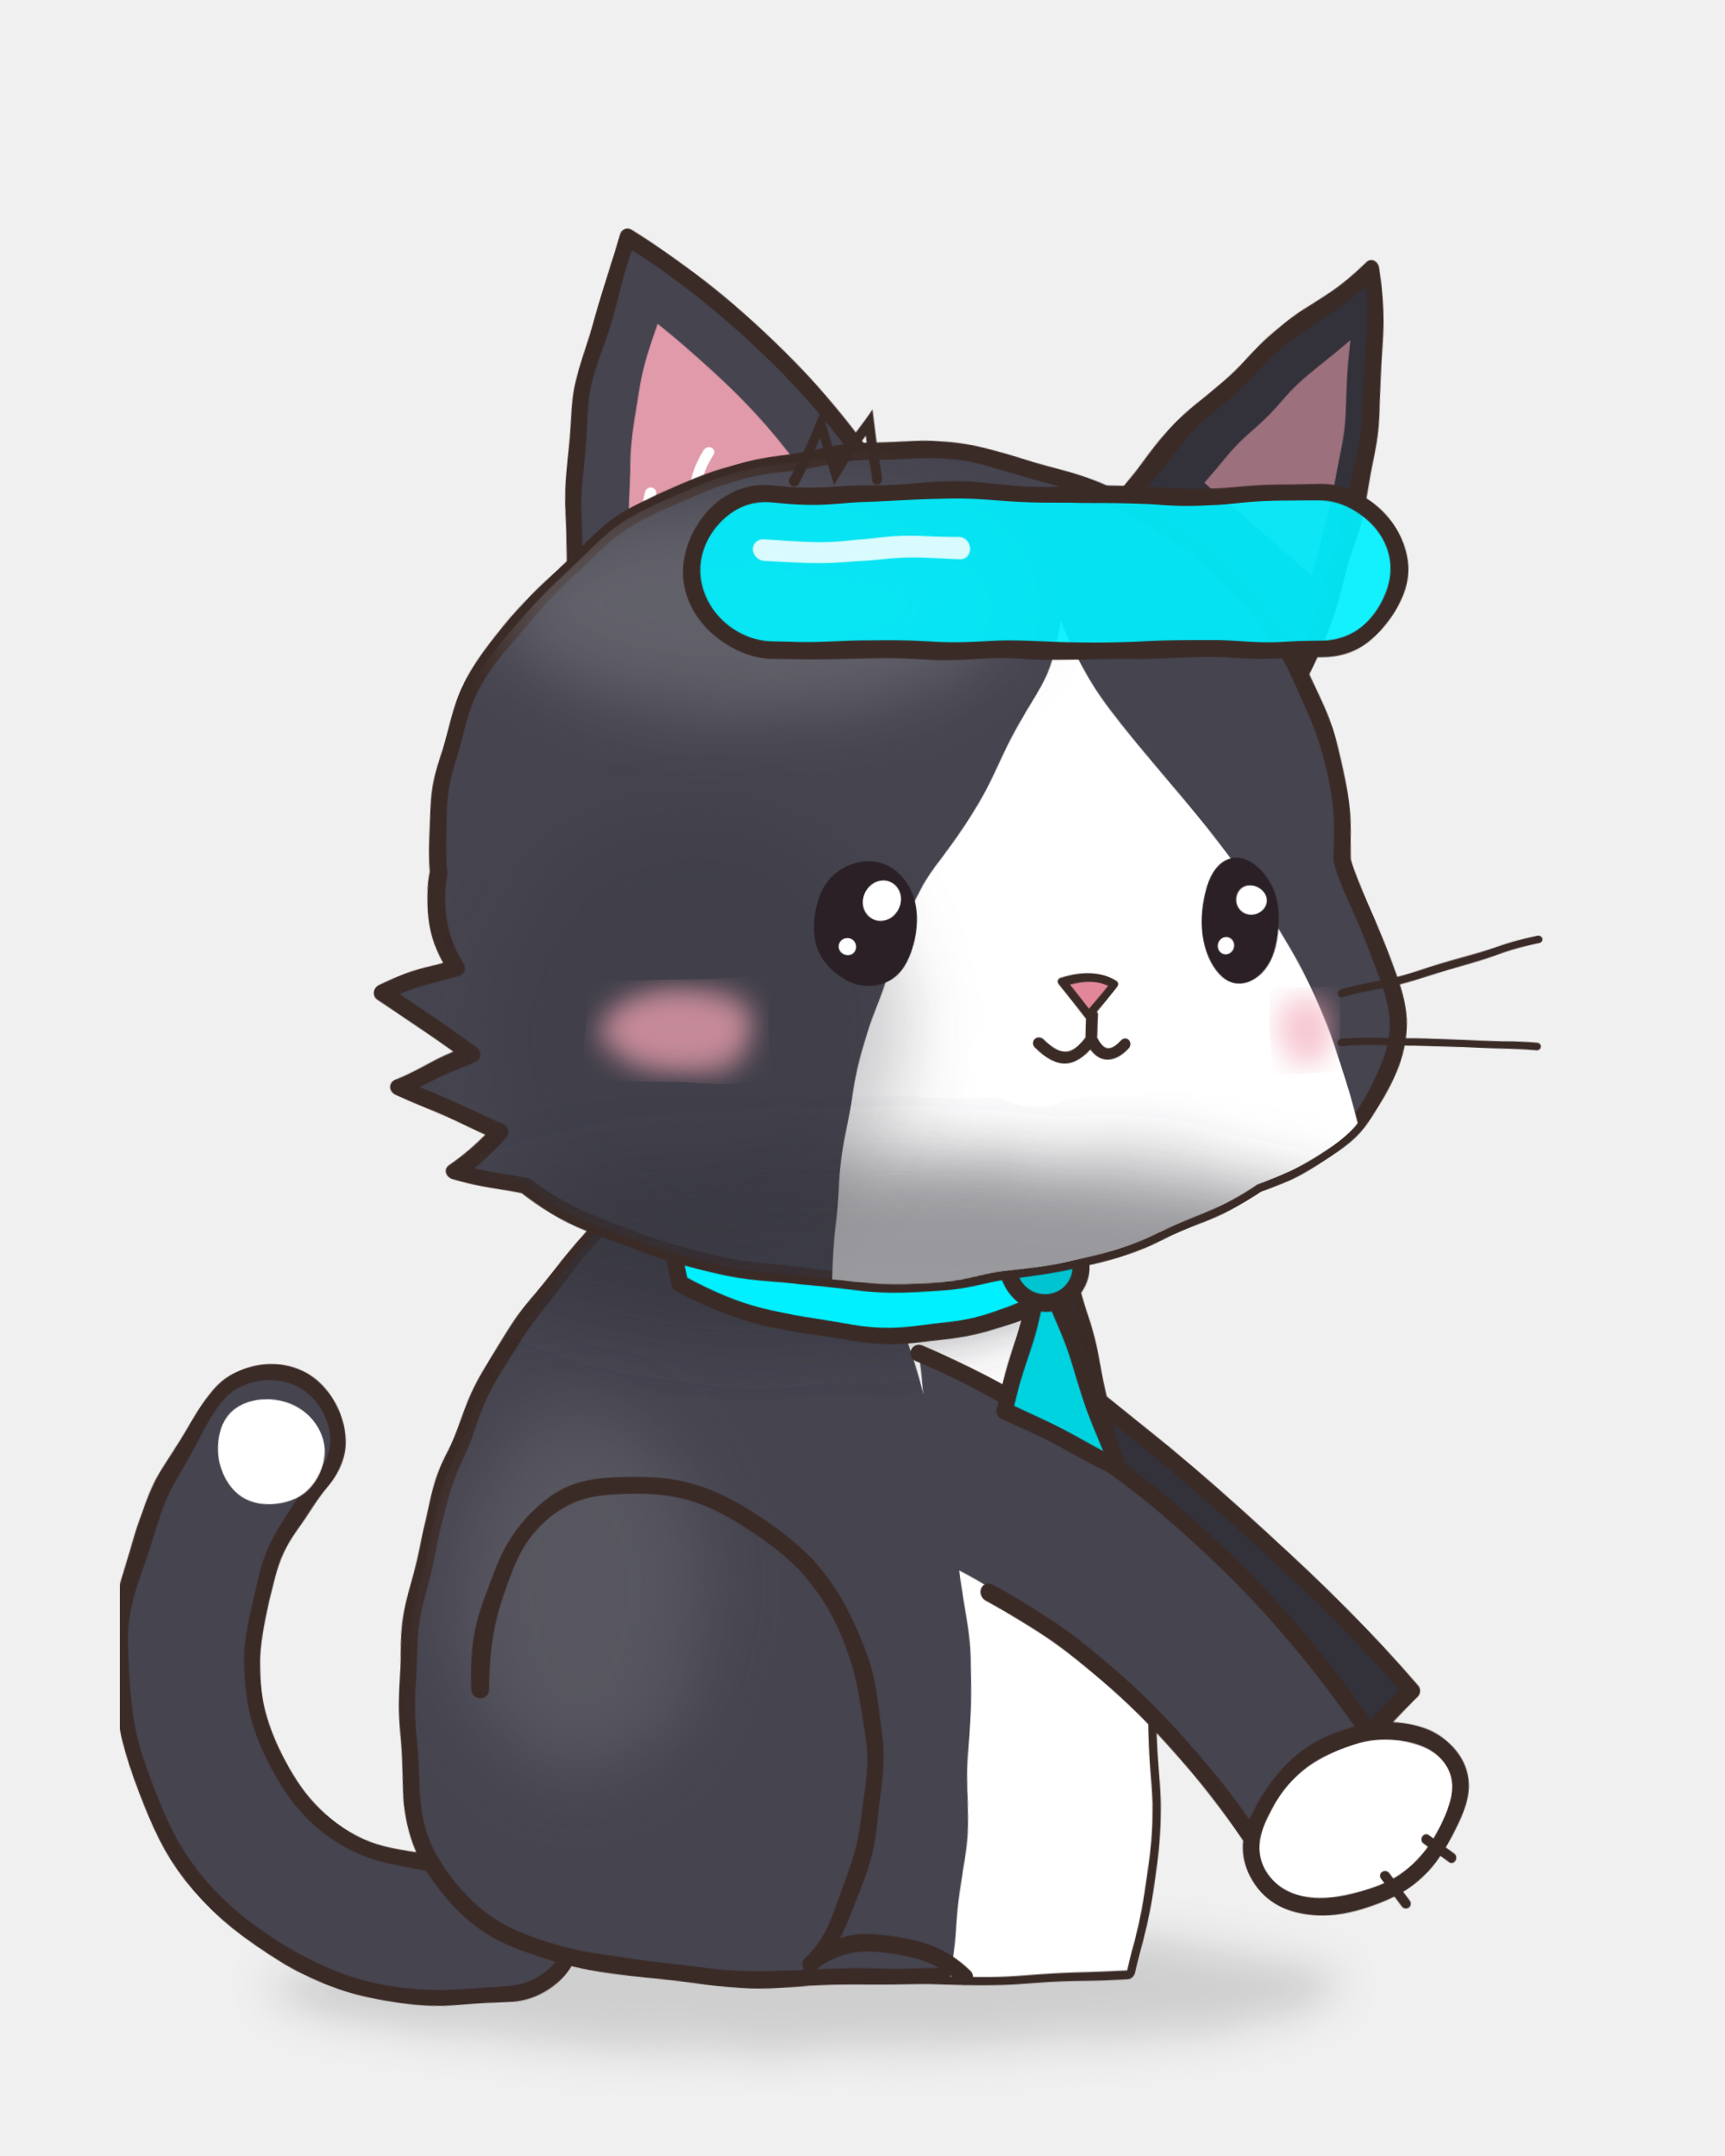
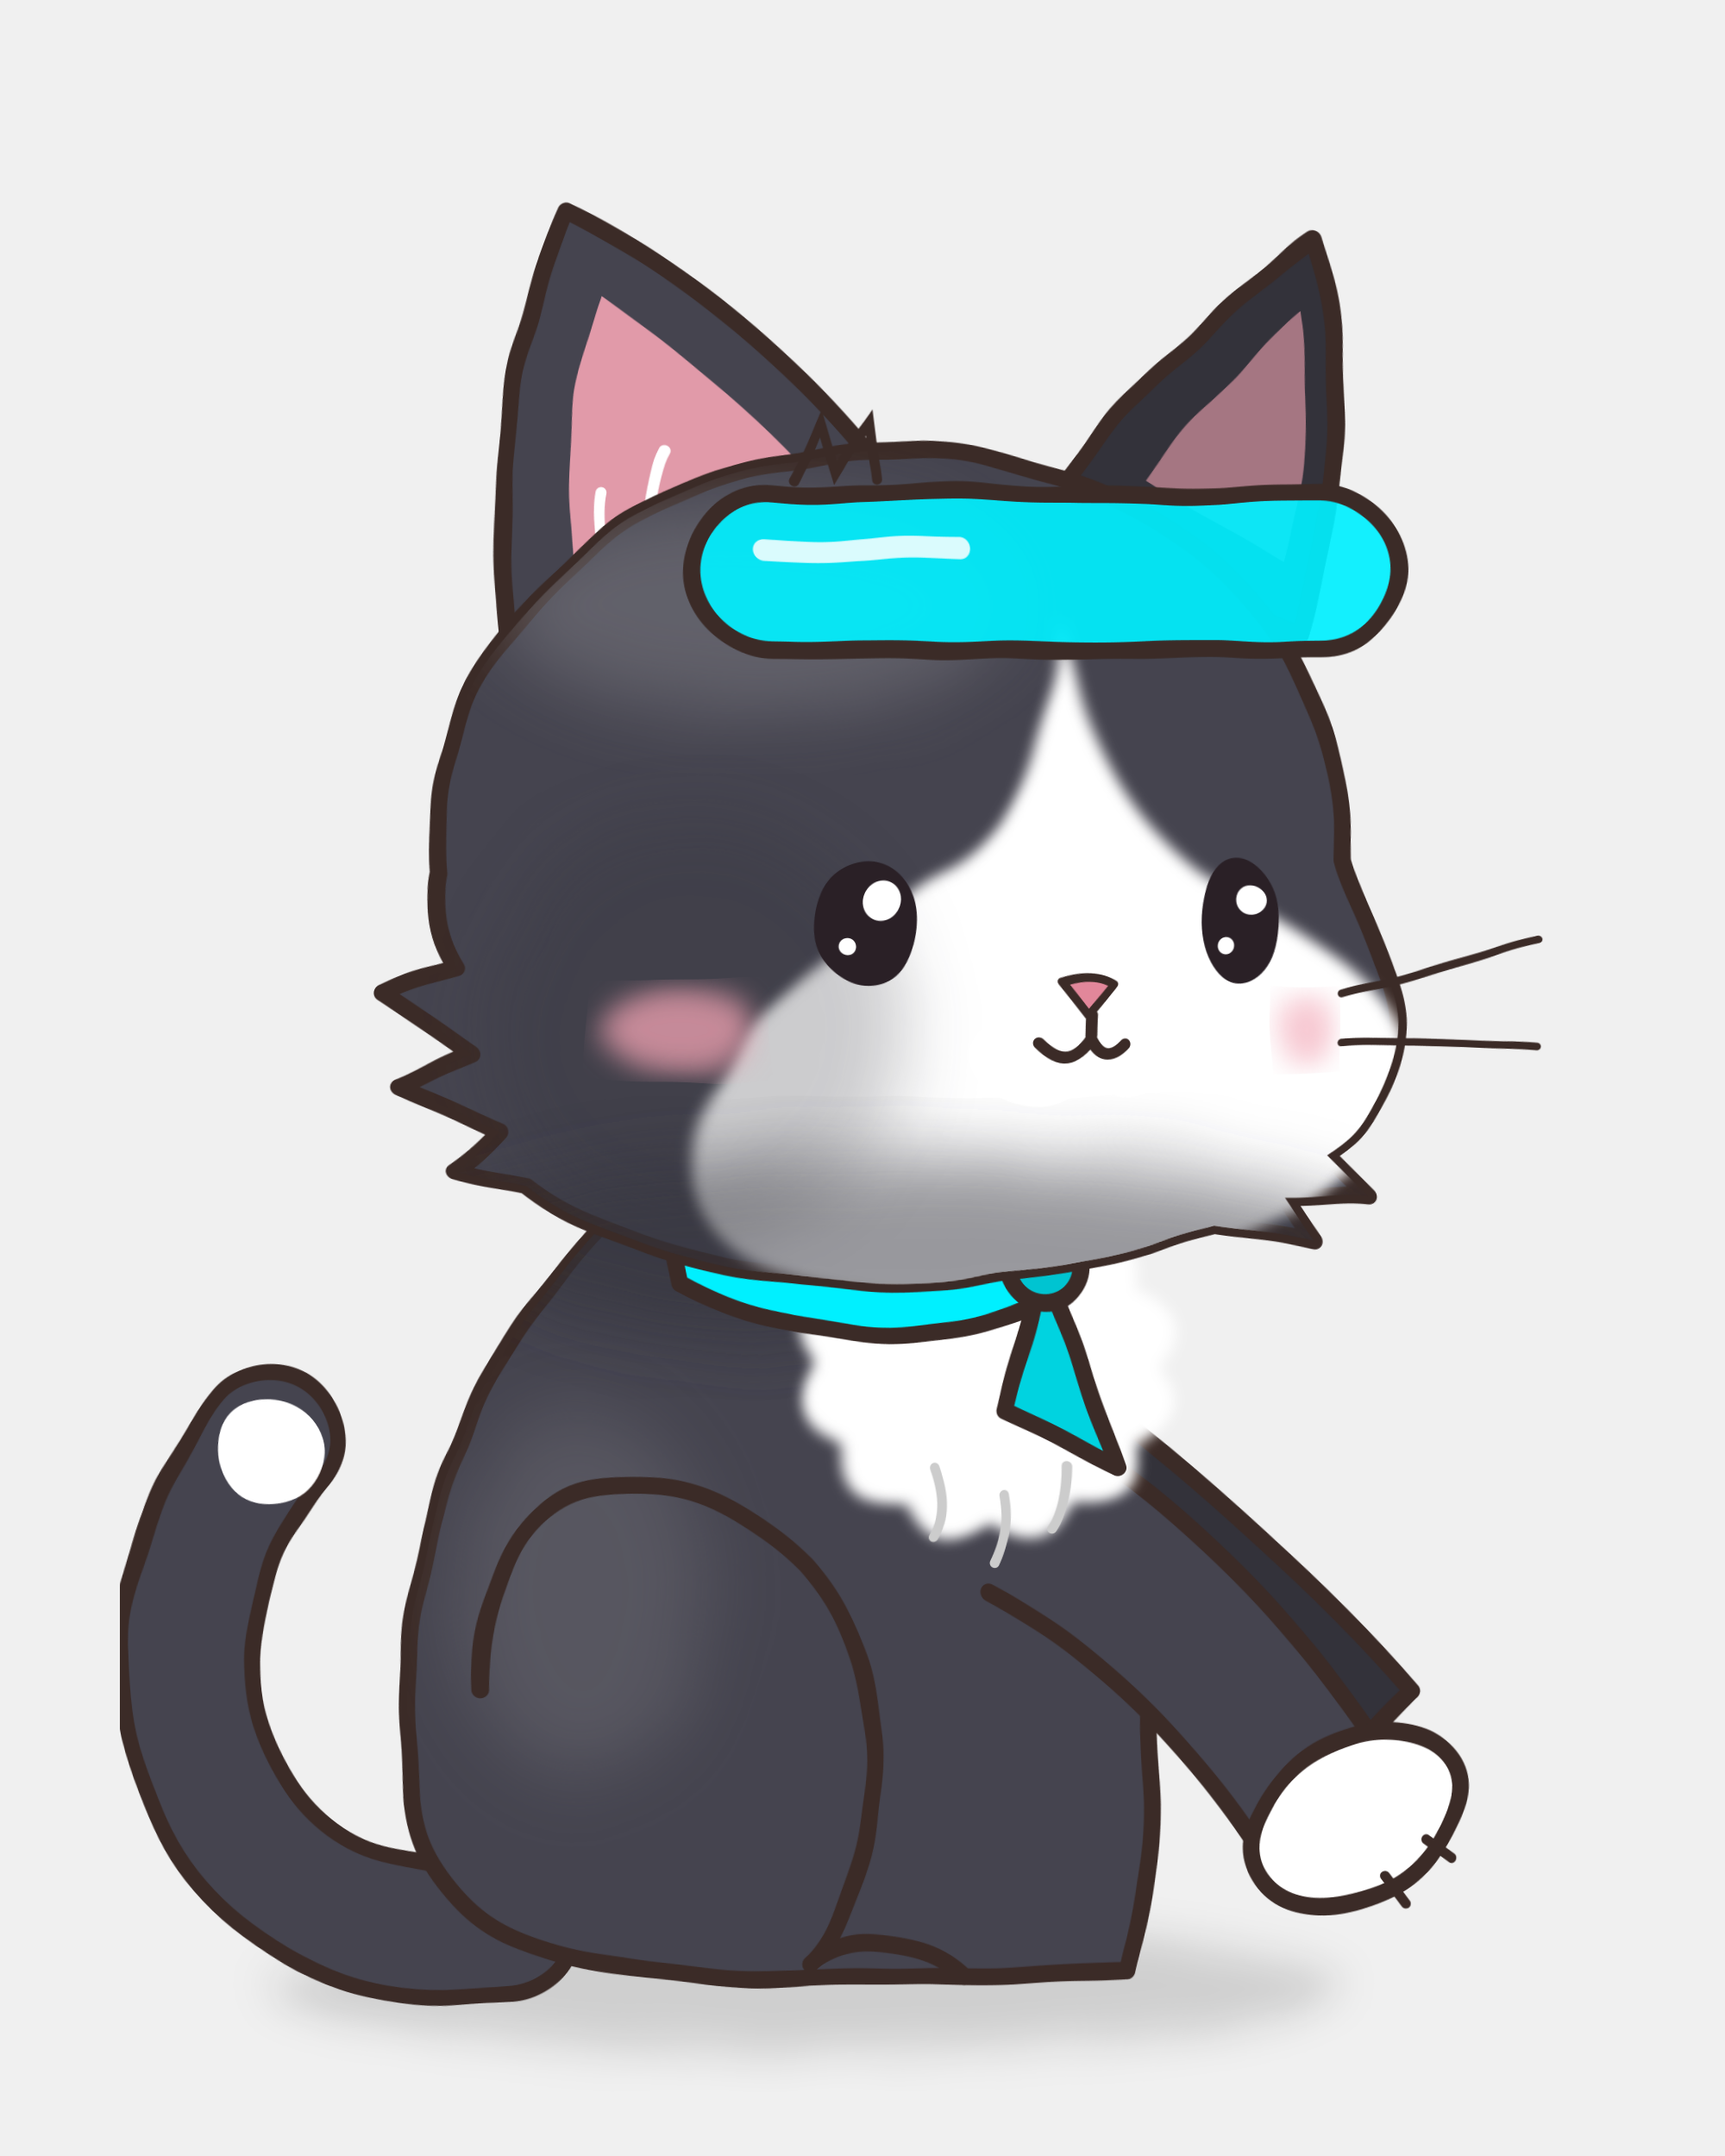
<svg xmlns="http://www.w3.org/2000/svg" viewBox="-104 -252 208 260">
  <defs>
    <filter id="ink" x="-5%" y="-5%" width="110%" height="110%">
      <feTurbulence type="fractalNoise" baseFrequency=".05" numOctaves="2" seed="3" result="n" />
      <feDisplacementMap in="SourceGraphic" in2="n" scale="2.2" />
    </filter>
    <filter id="pencil">
      <feTurbulence type="fractalNoise" baseFrequency="1.1 .35" numOctaves="2" seed="5" />
      <feColorMatrix values="0 0 0 0 .25  0 0 0 0 .2  0 0 0 0 .18  0 0 0 .22 -.02" />
      <feComposite in2="SourceGraphic" operator="in" />
    </filter>
    <filter id="blur1">
      <feGaussianBlur stdDeviation="1" />
    </filter>
    <filter id="blur2">
      <feGaussianBlur stdDeviation="2" />
    </filter>
    <filter id="blur3" x="-30%" y="-30%" width="160%" height="160%">
      <feGaussianBlur stdDeviation="3" />
    </filter>
    <filter id="blur4" x="-30%" y="-30%" width="160%" height="160%">
      <feGaussianBlur stdDeviation="5" />
    </filter>
  </defs>
  <g transform="translate(0 -150) scale(.85) translate(-120 -94)">
    <defs>
      <clipPath id="hscyberpunkblackcalm">
-         <path d="M60 98 C58 60 90 38 124 38 C160 38 188 60 188 96 C190 104 196 112 196 120 C196 130 188 138 176 142 C164 150 144 156 124 156 C102 156 82 150 72 142 L62 140 L68 134 L54 128 L64 123 L52 115 L62 111 C59 106 59 102 60 98 Z" />
+         <path d="M60 98 C58 60 90 38 124 38 C160 38 188 60 188 96 C190 104 196 112 196 120 C196 128 192 134 186 138 L192 144 L180 144 L184 150 L170 148 C164 150 144 156 124 156 C102 156 82 150 72 142 L62 140 L68 134 L54 128 L64 123 L52 115 L62 111 C59 106 59 102 60 98 Z" />
      </clipPath>
      <clipPath id="bscyberpunkblackcalm">
        <path d="M100 138 C68 150 52 194 56 228 C58 250 80 256 112 254 L158 254 C164 232 160 196 150 158 Z" />
      </clipPath>
    </defs>
    <g filter="url(#ink)">
      <ellipse cx="112" cy="256" rx="76" ry="9" fill="#000" opacity=".14" filter="url(#blur3)" />
      <path d="M70 248 C22 252 14 204 36 178" stroke="#3b2b27" stroke-width="21" fill="none" stroke-linecap="round" />
      <path d="M70 248 C22 252 14 204 36 178" stroke="#45444f" stroke-width="16.5" fill="none" stroke-linecap="round" />
      <circle cx="36" cy="180" r="7.5" fill="#ffffff" />
      <path d="M150 170 C168 184 186 200 198 214 L186 226 C174 214 158 200 146 192 Z" stroke="#3b2b27" stroke-width="2.4" stroke-linejoin="round" stroke-linecap="round" fill="#33323a" />
      <path d="M100 138 C68 150 52 194 56 228 C58 250 80 256 112 254 L158 254 C164 232 160 196 150 158 Z" stroke="#3b2b27" stroke-width="2.4" stroke-linejoin="round" stroke-linecap="round" fill="#45444f" />
      <g clip-path="url(#bscyberpunkblackcalm)">
-         <path d="M126 140 C150 150 166 200 160 254 L132 254 C140 210 132 170 118 146Z" fill="#ffffff" />
        <ellipse cx="110" cy="150" rx="44" ry="14" fill="#33323a" opacity=".6" filter="url(#blur4)" />
        <ellipse cx="80" cy="200" rx="18" ry="26" fill="#797880" opacity=".35" filter="url(#blur4)" />
      </g>
      <path d="M66 214 C64 182 92 176 112 196 C126 212 124 240 112 252" fill="none" stroke="#3b2b27" stroke-width="2.4" stroke-linejoin="round" stroke-linecap="round" />
      <path d="M112 252 C116 248 128 248 134 254" fill="none" stroke="#3b2b27" stroke-width="2.4" stroke-linejoin="round" stroke-linecap="round" />
      <path d="M128 166 C152 176 176 196 192 220 L176 236 C164 218 148 204 132 196 Z" fill="#45444f" />
      <path d="M128 166 C152 176 176 196 192 220" fill="none" stroke="#3b2b27" stroke-width="2.4" stroke-linejoin="round" stroke-linecap="round" />
      <path d="M176 236 C164 218 150 206 138 200" fill="none" stroke="#3b2b27" stroke-width="2.4" stroke-linejoin="round" stroke-linecap="round" />
      <ellipse cx="190" cy="232" rx="16" ry="11" stroke="#3b2b27" stroke-width="2.4" stroke-linejoin="round" stroke-linecap="round" fill="#ffffff" transform="rotate(-30 190 232)" />
      <path d="M194 240 l3 4 M200 235 l4 3" stroke="#3b2b27" stroke-width="1.4" fill="none" stroke-linecap="round" />
+       <path d="M162.0 168.0 Q167.9 175.5 158.8 179.0 Q159.9 188.5 150.0 187.1 Q146.0 196.0 138.0 190.0 Q130.0 196.0 126.0 187.1 Q116.1 188.5 117.2 179.0 Q108.1 175.5 114.0 168.0 Q108.1 160.5 117.2 157.0 Q116.1 147.5 126.0 148.9 Q130.0 140.0 138.0 146.0 Q146.0 140.0 150.0 148.9 Q159.9 147.5 158.8 157.0 Q167.9 160.5 162.0 168.0Z" fill="#ffffff" opacity="1" filter="url(#blur1)" />
+       <path d="M130 182 q2 6 0 10 M140 186 q1 6 -1 10 M149 182 q0 6 -2 9" stroke="#cccccc" stroke-width="1.4" fill="none" stroke-linecap="round" />
      <path d="M92 144 Q122 160 150 148 L148 158 Q120 170 94 156 Z" stroke="#3b2b27" stroke-width="2.4" stroke-linejoin="round" stroke-linecap="round" fill="#00f0ff" />
      <path d="M146 154 L156 182 L140 174 Z" stroke="#3b2b27" stroke-width="2.4" stroke-linejoin="round" stroke-linecap="round" fill="#00d3e0" />
      <circle cx="146" cy="154" r="5" stroke="#3b2b27" stroke-width="2.4" stroke-linejoin="round" stroke-linecap="round" fill="#00c4d1" />
-       <path d="M154 48 C166 34 180 20 192 12 C194 32 190 52 182 70 Z" stroke="#3b2b27" stroke-width="2.4" stroke-linejoin="round" stroke-linecap="round" fill="#33323a" />
-       <path d="M168 42 C176 34 184 27 189 22 C189 34 187 46 184 56 Z" fill="#f2a3b3" opacity=".55" />
-       <path d="M80 72 C77 50 79 28 87 8 C103 18 117 32 126 48 Z" stroke="#3b2b27" stroke-width="2.4" stroke-linejoin="round" stroke-linecap="round" fill="#45444f" />
-       <path d="M88 62 C86 46 87 32 91 20 C101 28 109 36 116 48 Z" fill="#f2a3b3" opacity=".9" />
-       <path d="M96 54 q-1 -10 2 -16 M102 56 q0 -9 4 -13 M91 56 q-2 -8 -1 -12" stroke="#fff" stroke-width="1.6" fill="none" stroke-linecap="round" />
-       <path d="M60 98 C58 60 90 38 124 38 C160 38 188 60 188 96 C190 104 196 112 196 120 C196 130 188 138 176 142 C164 150 144 156 124 156 C102 156 82 150 72 142 L62 140 L68 134 L54 128 L64 123 L52 115 L62 111 C59 106 59 102 60 98 Z" stroke="#3b2b27" stroke-width="2.4" stroke-linejoin="round" stroke-linecap="round" fill="#45444f" />
+       <path d="M144 48 C156 32 170 18 184 8 C189 26 188 46 182 64 Z" stroke="#3b2b27" stroke-width="2.4" stroke-linejoin="round" stroke-linecap="round" fill="#33323a" />
+       <path d="M160 42 C168 32 176 24 182 18 C184 32 183 44 180 54 Z" fill="#f2a3b3" opacity=".6" />
+       <path d="M72 78 C66 54 68 28 78 4 C98 14 116 30 128 48 Z" stroke="#3b2b27" stroke-width="2.4" stroke-linejoin="round" stroke-linecap="round" fill="#45444f" />
+       <path d="M80 66 C77 48 78 30 83 16 C97 26 109 36 118 48 Z" fill="#f2a3b3" opacity=".9" />
+       <path d="M90 56 q-1 -12 2 -18 M97 58 q0 -10 4 -15 M84 58 q-2 -9 -1 -14" stroke="#fff" stroke-width="1.6" fill="none" stroke-linecap="round" />
+       <path d="M60 98 C58 60 90 38 124 38 C160 38 188 60 188 96 C190 104 196 112 196 120 C196 128 192 134 186 138 L192 144 L180 144 L184 150 L170 148 C164 150 144 156 124 156 C102 156 82 150 72 142 L62 140 L68 134 L54 128 L64 123 L52 115 L62 111 C59 106 59 102 60 98 Z" stroke="#3b2b27" stroke-width="2.4" stroke-linejoin="round" stroke-linecap="round" fill="#45444f" />
      <g clip-path="url(#hscyberpunkblackcalm)">
-         <path d="M148.031 62 C156.031 86 192.031 98 194.031 162 L116.031 162 C114.031 104 142.031 88 148.031 62 Z" fill="#ffffff" />
+         <path d="M148.031 62 C152.031 80 158.031 90 168.031 98 C180.031 106 198 112 198 128 C194 146 160 158 128 158 C106 158 94 150 96 136 C98 122 120.031 106 133.031 97 C142.031 90 146.031 80 148.031 62 Z" fill="#ffffff" filter="url(#blur1)" />
        <ellipse cx="104" cy="60" rx="36" ry="15" fill="#797880" opacity=".55" filter="url(#blur4)" />
        <ellipse cx="96" cy="120" rx="30" ry="30" fill="#33323a" opacity=".25" filter="url(#blur4)" />
        <ellipse cx="124" cy="152" rx="70" ry="14" fill="#33323a" opacity=".5" filter="url(#blur4)" />
      </g>
      <path d="M110 42 l4 -8 l2 7 l5 -7 l1 8" stroke="#3b2b27" stroke-width="1.4" fill="none" stroke-linecap="round" />
      <ellipse cx="120.65" cy="105" rx="7.6" ry="8.74" fill="#2a2026" />
      <circle cx="122.93" cy="101.96" r="2.888" fill="#fff" />
      <circle cx="117.99" cy="108.42" r="1.216" fill="#fff" />
      <ellipse cx="173.737" cy="105" rx="5.5" ry="8.74" fill="#2a2026" />
      <circle cx="175.387" cy="101.96" r="2.09" fill="#fff" />
      <circle cx="171.812" cy="108.42" r="1.216" fill="#fff" />
      <ellipse cx="93.954" cy="120" rx="11" ry="6" fill="#f2a3b3" opacity=".75" filter="url(#blur2)" />
      <ellipse cx="182.868" cy="120" rx="4" ry="5" fill="#f2a3b3" opacity=".6" filter="url(#blur2)" />
      <ellipse cx="144.031" cy="124" rx="9" ry="6.5" fill="#ffffff" opacity=".9" />
      <ellipse cx="158.031" cy="124" rx="6" ry="6" fill="#ffffff" opacity=".9" />
      <path d="M148.031 113 Q152.031 111 155.031 113 L151.531 117.5 Z" fill="#e2879a" stroke="#3b2b27" stroke-width="1.2" stroke-linejoin="round" />
      <path d="M152.031 117.5 v3 M145.031 122 Q149.031 126 152.031 121 Q154.031 125 157.031 122" stroke="#3b2b27" fill="none" stroke-linecap="round" stroke-linejoin="round" stroke-width="1.7" />
      <path d="M188 115 q14 -3.2 28 -7.6" stroke="#3b2b27" stroke-width="1.1" fill="none" stroke-linecap="round" />
      <path d="M188 122 q14 -0.4 28 0.8" stroke="#3b2b27" stroke-width="1.1" fill="none" stroke-linecap="round" />
      <g transform="translate(26 0)">
        <rect x="70" y="44" width="100" height="22" rx="11" stroke="#3b2b27" stroke-width="2.4" stroke-linejoin="round" stroke-linecap="round" fill="#00f0ff" fill-opacity=".92" />
        <path d="M80 52 H108" stroke="#fff" stroke-width="3" stroke-linecap="round" opacity=".85" />
      </g>
    </g>
  </g>
</svg>
